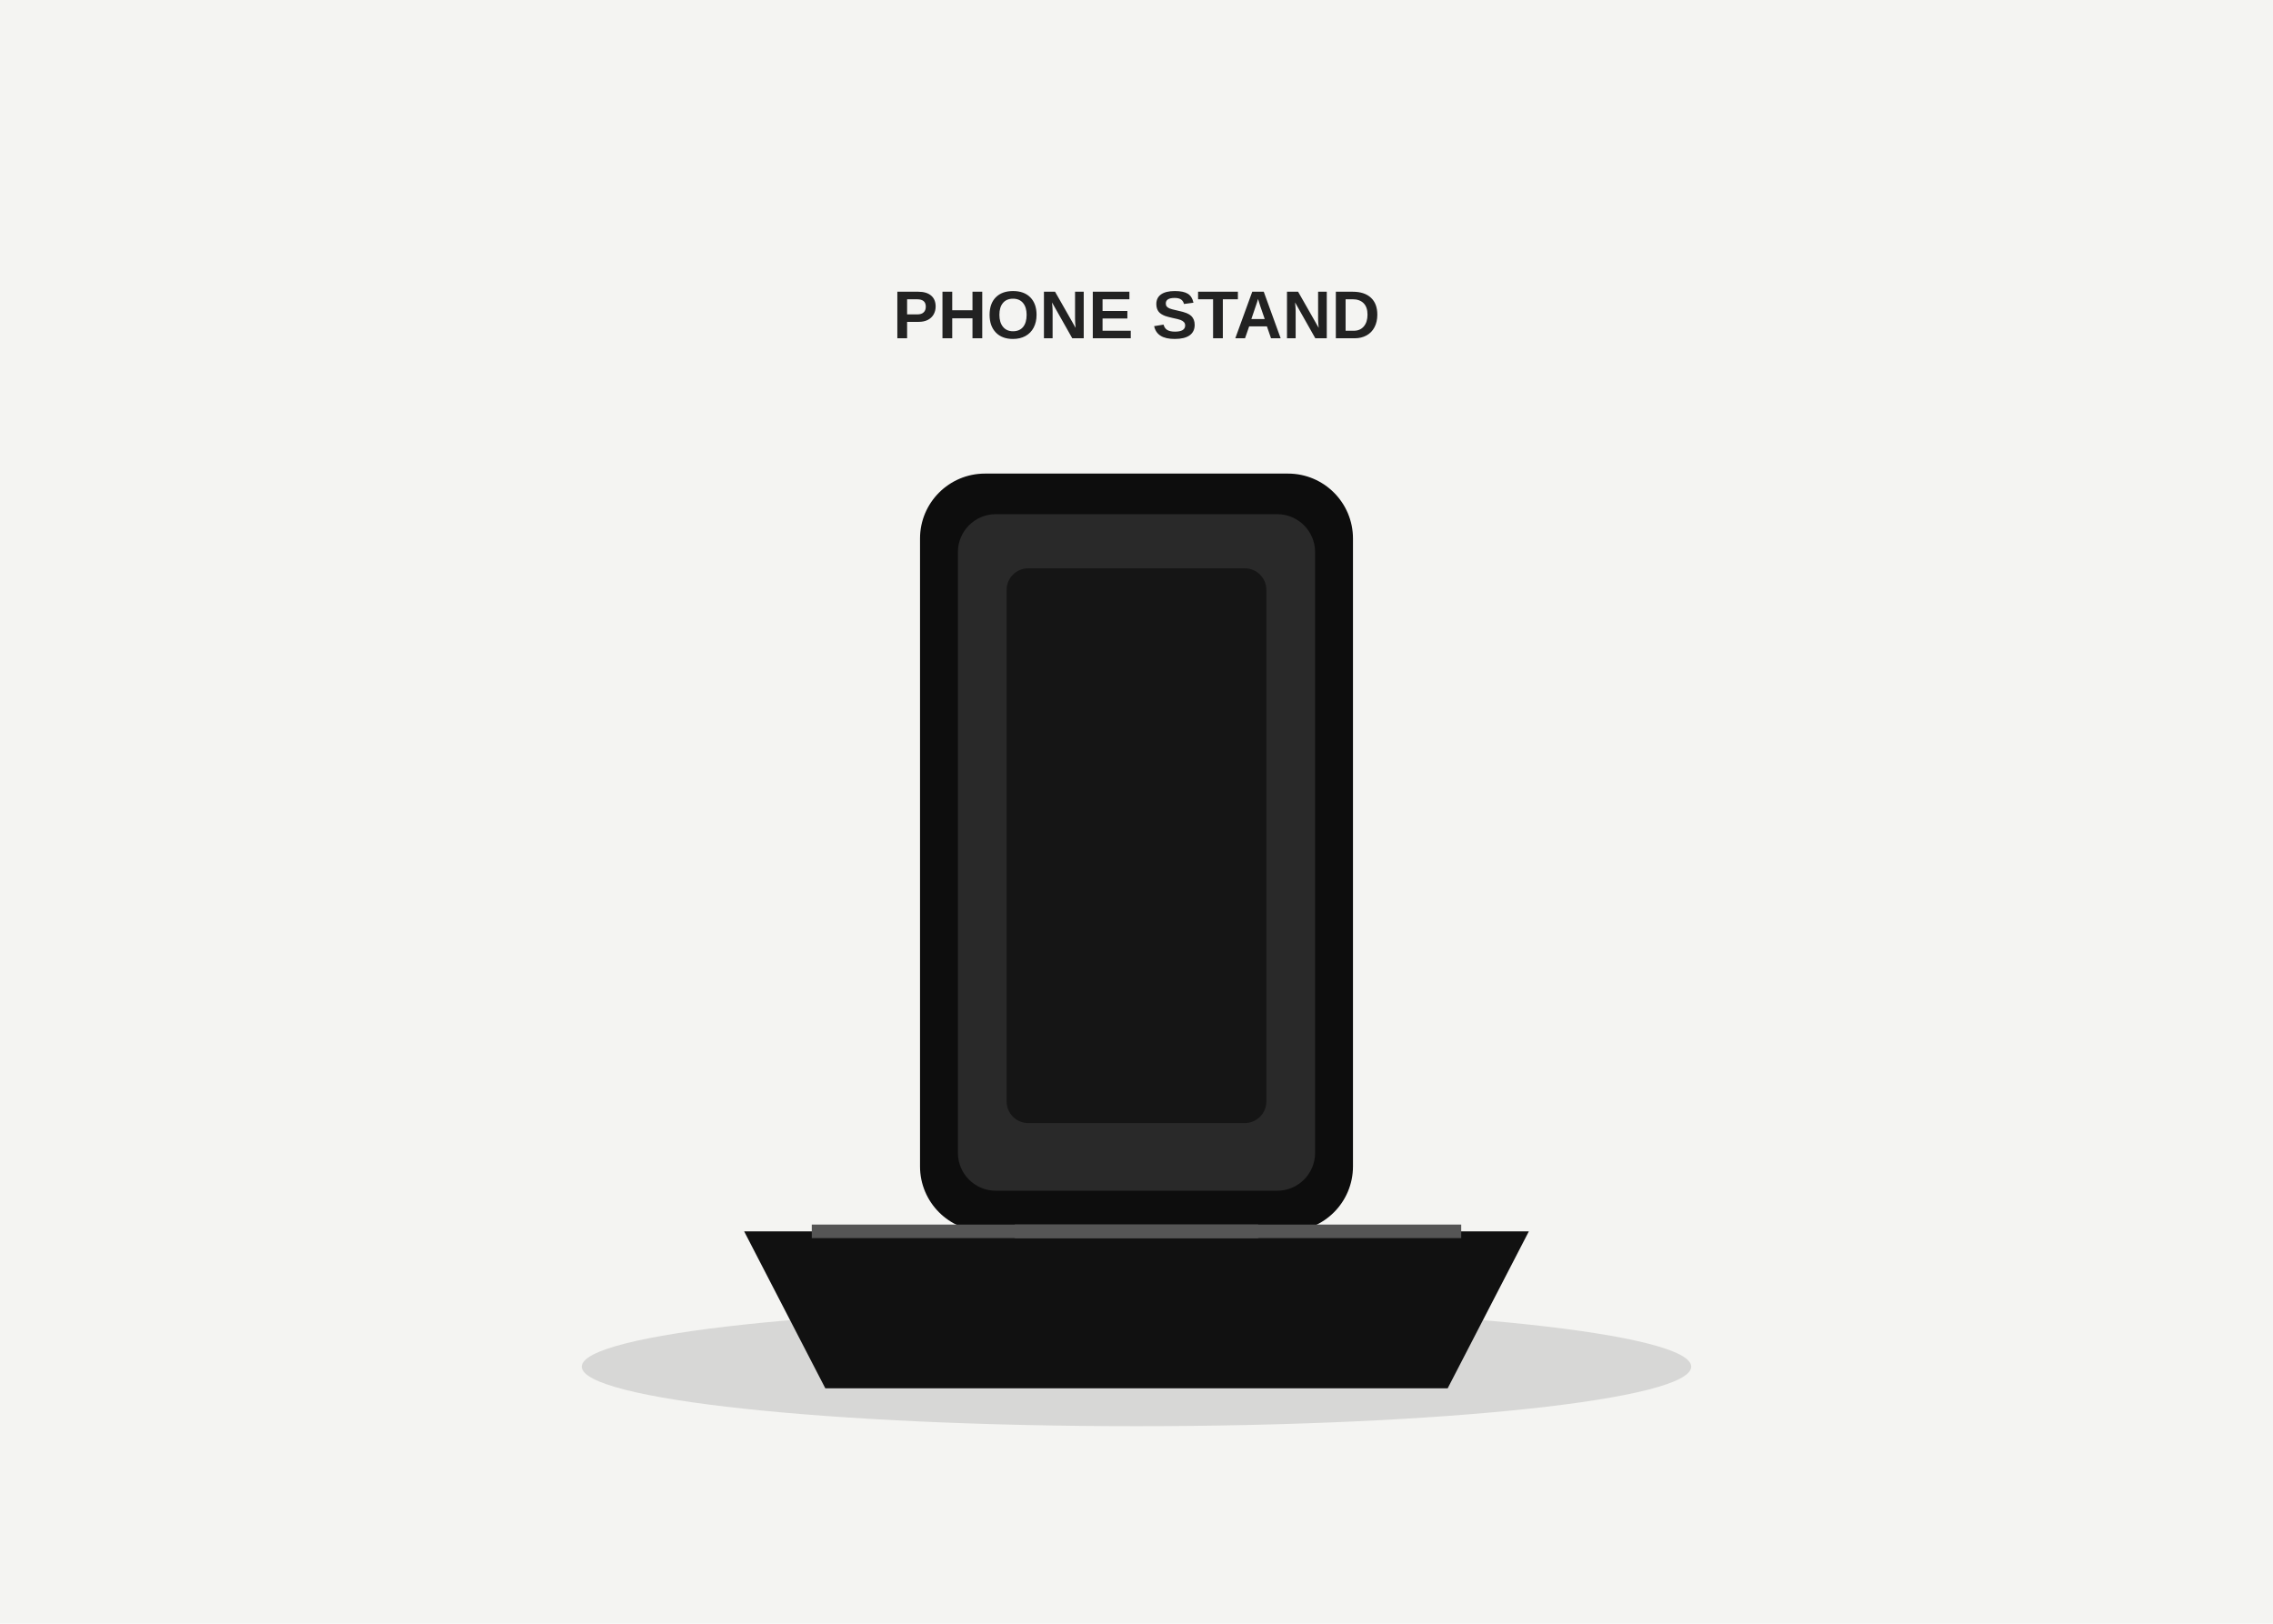
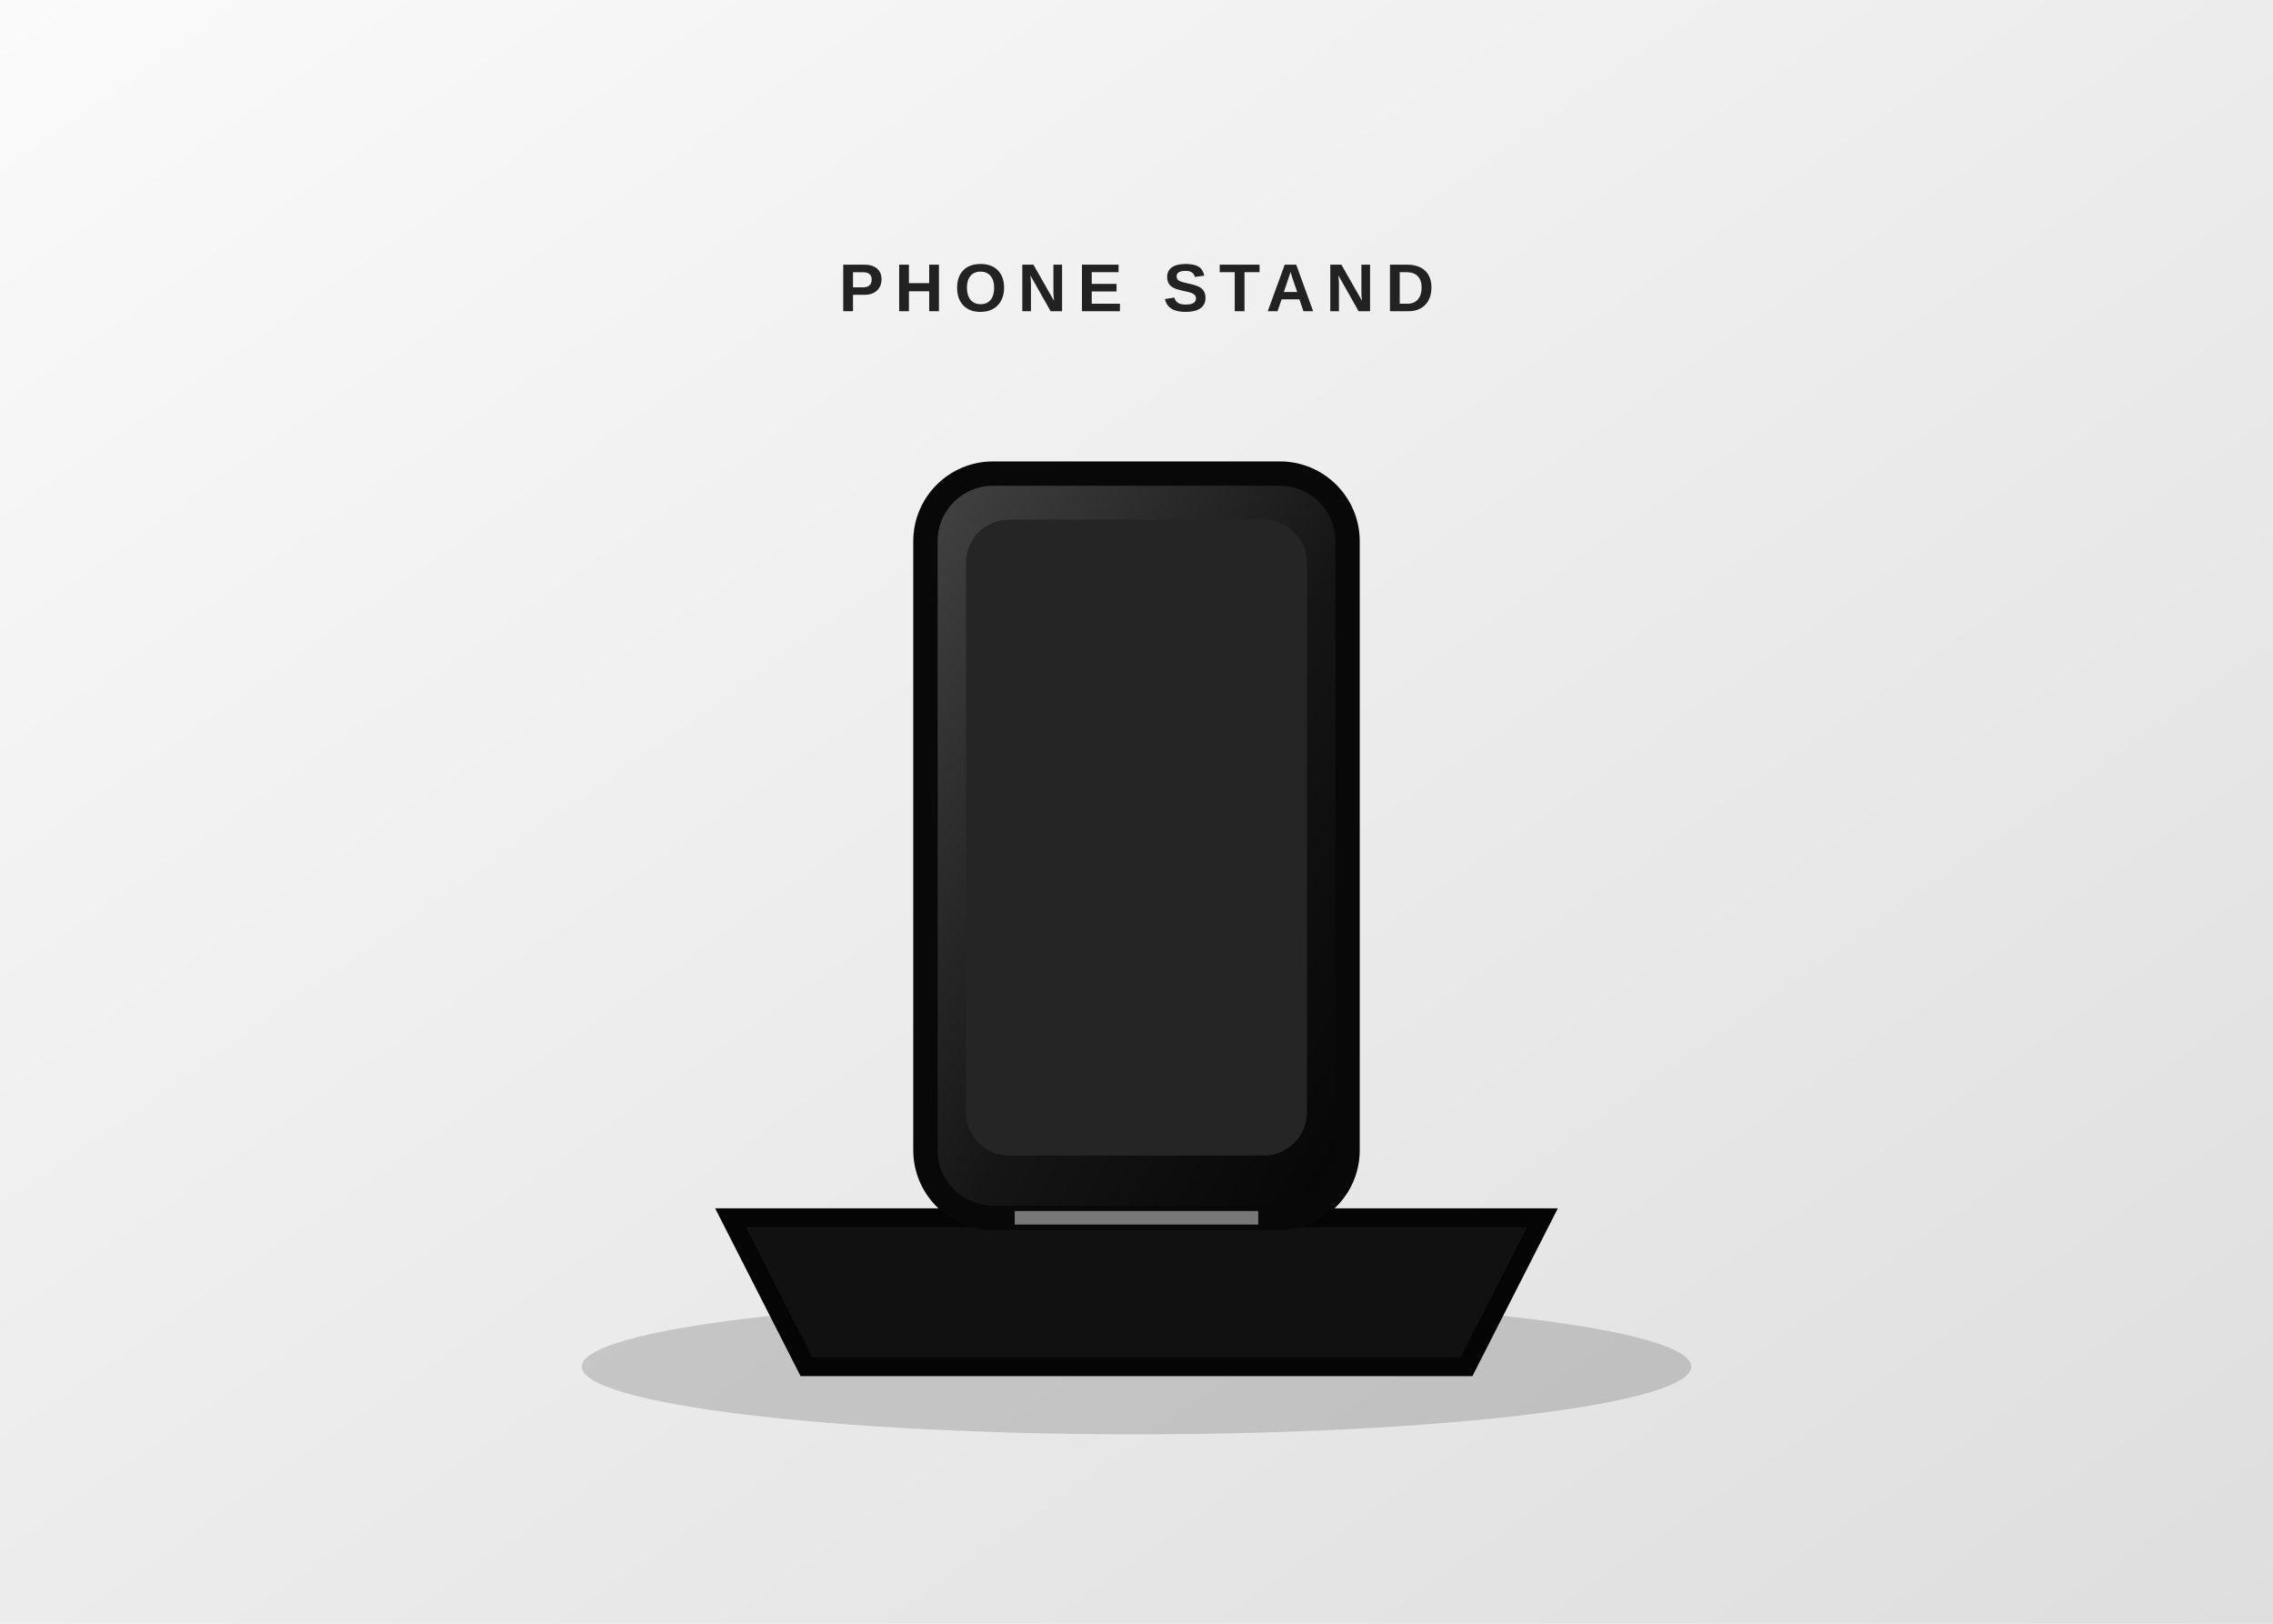
<svg xmlns="http://www.w3.org/2000/svg" viewBox="0 0 840 600">
-   <rect width="840" height="600" fill="#f4f4f2" />
-   <ellipse cx="420" cy="505" rx="205" ry="22" fill="#000" opacity=".12" />
-   <path d="M275 455h290l-30 58H305z" fill="#111" />
-   <rect x="340" y="175" width="160" height="280" rx="24" fill="#0d0d0d" />
-   <rect x="354" y="190" width="132" height="250" rx="14" fill="#292929" />
-   <rect x="372" y="210" width="96" height="205" rx="8" fill="#151515" />
-   <path d="M375 455h90" stroke="#666" stroke-width="5" />
-   <path d="M300 455h240" stroke="#555" stroke-width="5" />
-   <text x="420" y="125" text-anchor="middle" font-family="Arial,sans-serif" font-size="25" font-weight="700" fill="#222">PHONE STAND</text>
+   <defs>
+     <linearGradient id="b" y2="1">
+       <stop stop-color="#fafafa" />
+       <stop offset="1" stop-color="#dedede" />
+     </linearGradient>
+     <linearGradient id="p" x2="1" y2="1">
+       <stop stop-color="#444" />
+       <stop offset=".55" stop-color="#151515" />
+       <stop offset="1" stop-color="#050505" />
+     </linearGradient>
+   </defs>
+   <rect width="840" height="600" fill="url(#b)" />
+   <ellipse cx="420" cy="505" rx="205" ry="25" fill="#000" opacity=".16" />
+   <path d="M270 450h300l-28 55H298z" fill="#111" stroke="#050505" stroke-width="7" />
+   <rect x="342" y="175" width="156" height="275" rx="25" fill="url(#p)" stroke="#080808" stroke-width="9" />
+   <rect x="357" y="192" width="126" height="235" rx="16" fill="#252525" />
+   <path d="M375 450h90" stroke="#777" stroke-width="5" />
+   <text x="420" y="115" text-anchor="middle" font-family="Arial" font-size="25" font-weight="700" letter-spacing="4" fill="#222">PHONE STAND</text>
</svg>
